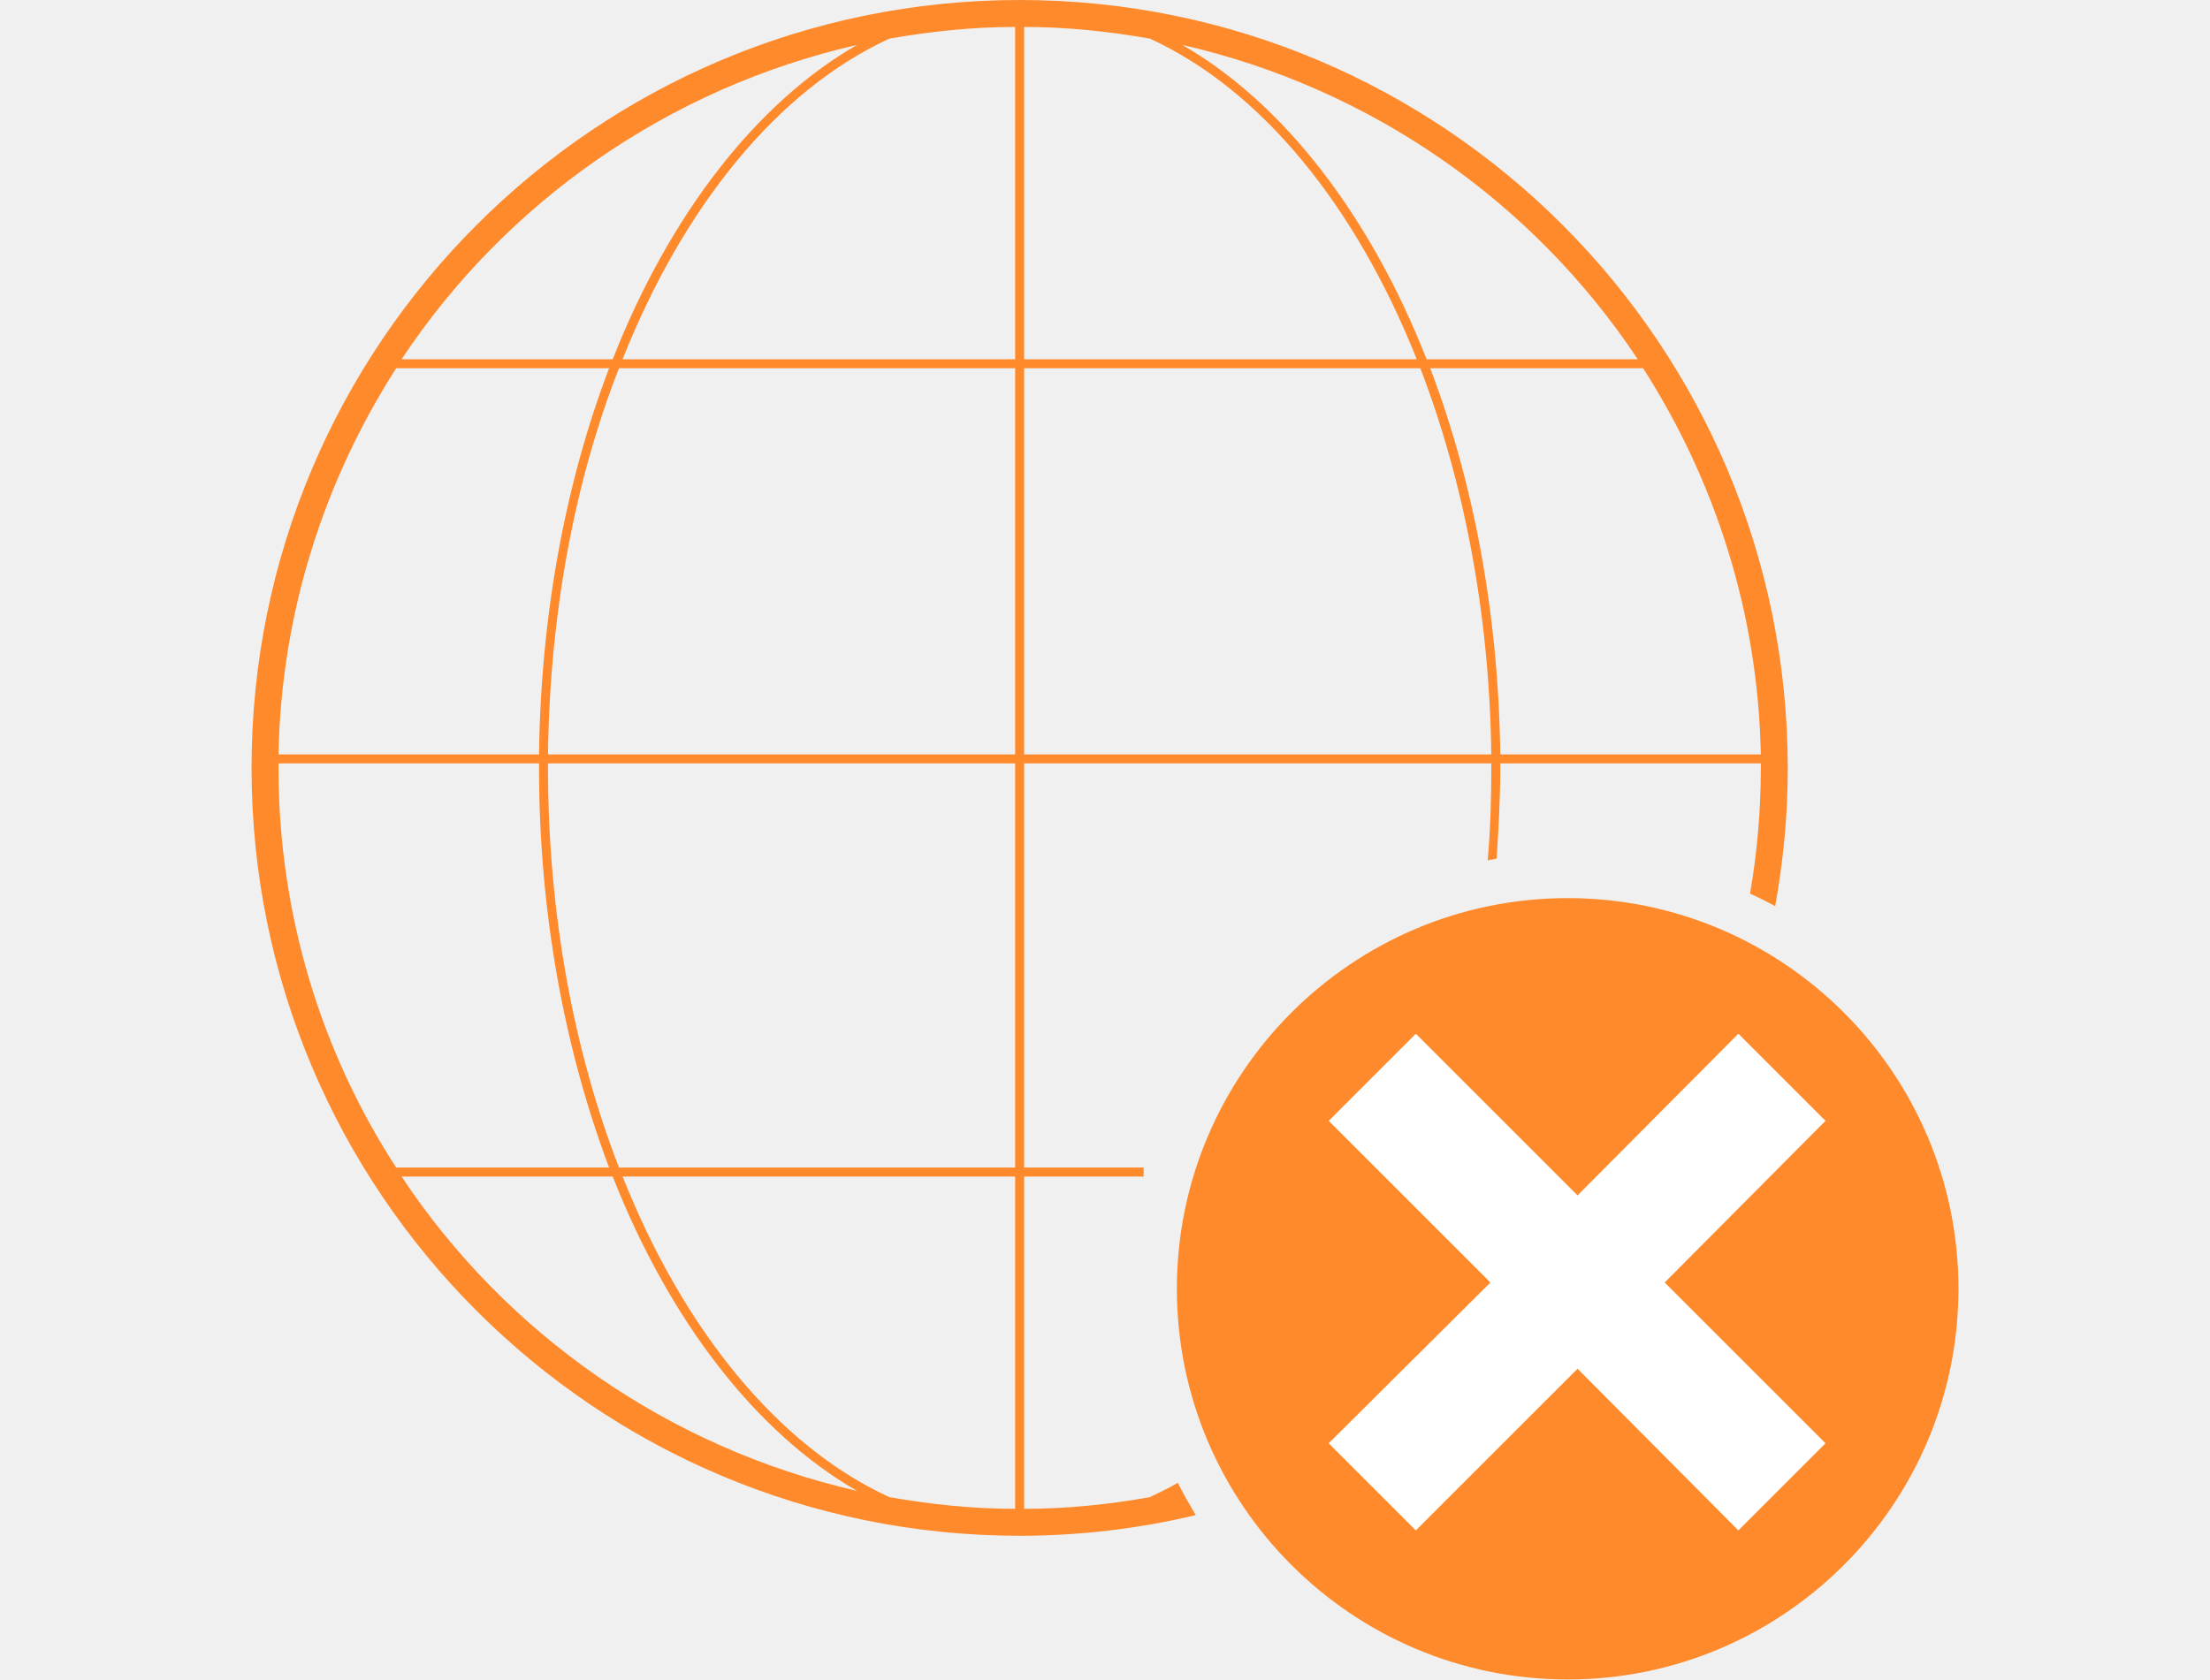
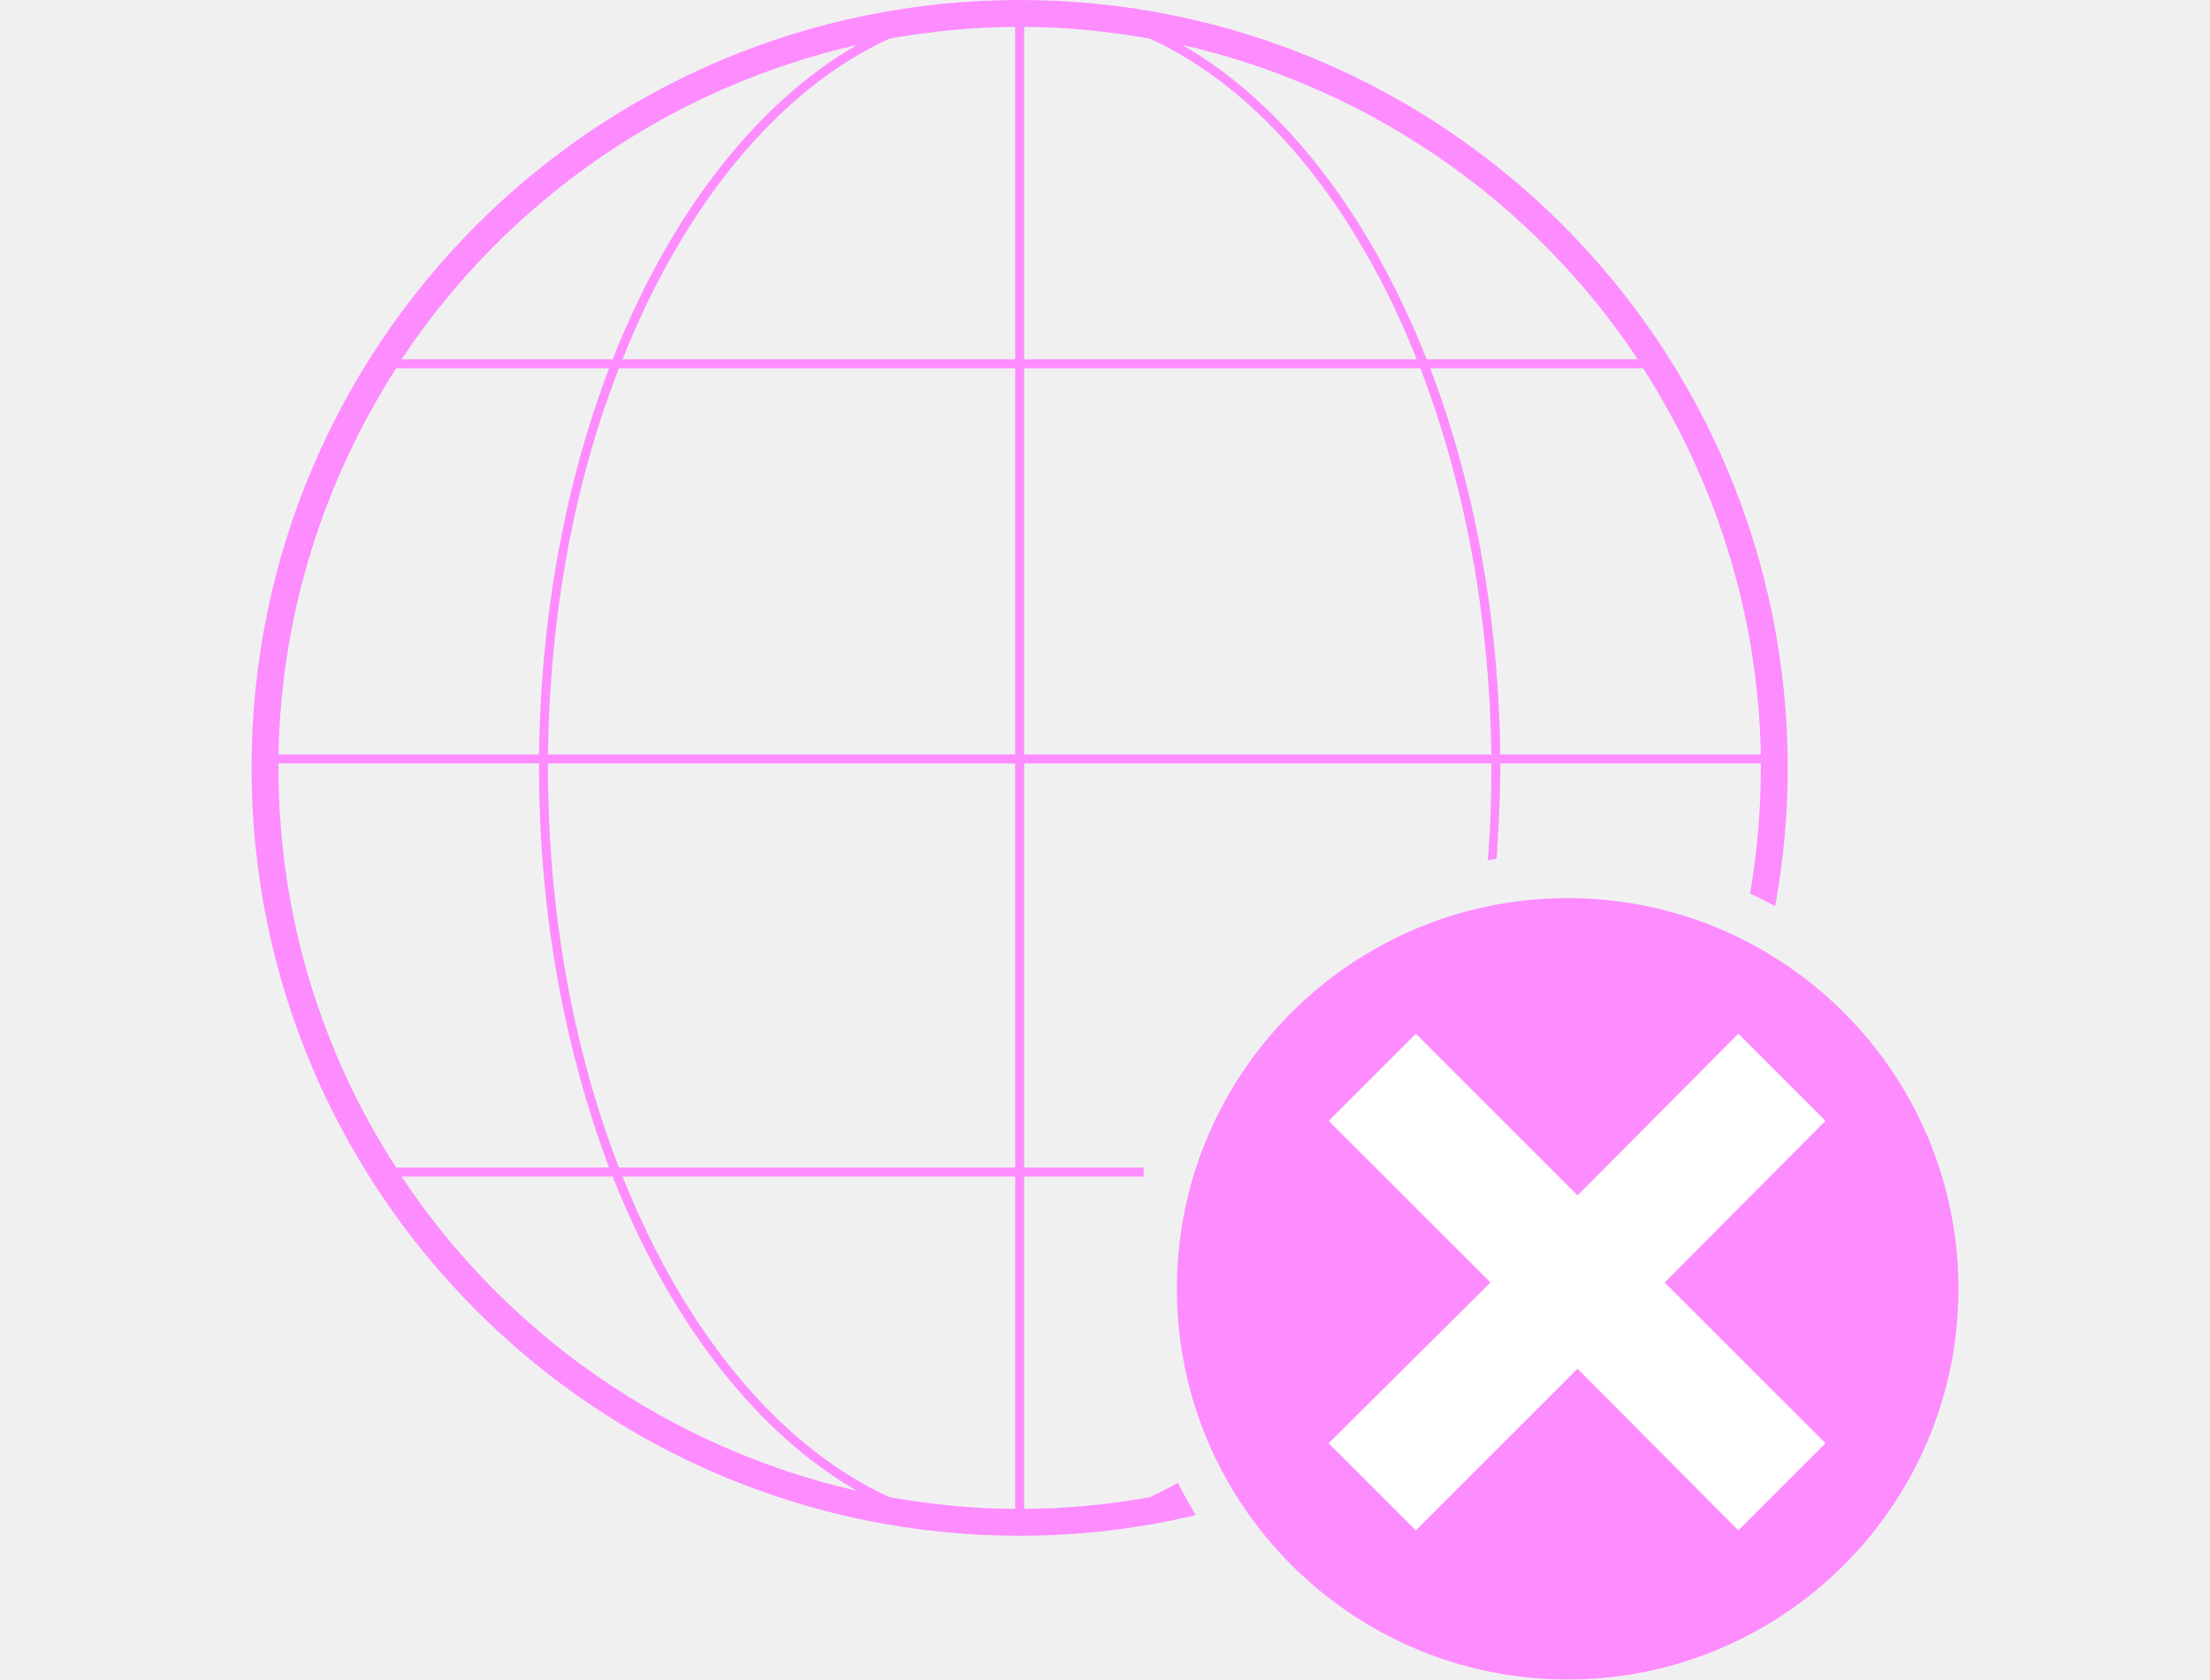
<svg xmlns="http://www.w3.org/2000/svg" version="1.1" id="Layer_3" x="0px" y="0px" viewBox="0 0 246 187" xml:space="preserve" width="246" height="187">
  <defs id="defs43" />
  <style type="text/css" id="style2">
	.st0{fill:none;}
- 	.st1{fill:#FE8A2C;}
+ 	.st1{fill:#fd8cff;}
	.st2{fill:#FFFFFF;}
</style>
  <g id="g34" transform="translate(28)">
    <path class="st0" d="m 130.8,40 h 23.5 C 142.7,22.5 124.7,9.8 103.6,5 c 11.3,6.5 20.9,19 27.2,35 z" id="path4" />
    <path class="st0" d="M 130.1,41 H 86 v 43 h 52 c -0.2,-15.8 -3.1,-30.5 -7.9,-43 z" id="path6" />
    <path class="st0" d="M 39.8,41 H 16.1 C 8.1,53.5 3.3,68.2 3,84 h 29 c 0.2,-15.7 3,-30.4 7.8,-43 z" id="path8" />
    <path class="st0" d="M 67.4,5 C 46.4,9.8 28.3,22.5 16.7,40 H 40.2 C 46.5,24 56.1,11.5 67.4,5 Z" id="path10" />
    <path class="st0" d="m 139,84 h 29 C 167.7,68.2 163,53.5 155,41 h -23.7 c 4.7,12.6 7.5,27.3 7.7,43 z" id="path12" />
    <path class="st0" d="M 138,85 H 86 v 45 h 13.3 v 1 H 86 v 37 c 4.8,0 9.4,-0.5 14,-1.3 1,-0.5 2.1,-1 3.1,-1.6 -3.2,-6.5 -5.1,-13.8 -5.1,-21.6 0,-23.7 17.1,-43.5 39.6,-47.7 0.3,-3.4 0.4,-6.8 0.4,-10.3 0,-0.2 0,-0.3 0,-0.5 z" id="path14" />
    <path class="st0" d="m 168,85 h -29 c 0,0.2 0,0.3 0,0.5 0,3.4 -0.1,6.8 -0.4,10.1 2.6,-0.4 5.2,-0.6 7.9,-0.6 7.3,0 14.1,1.6 20.3,4.5 0.8,-4.5 1.2,-9.2 1.2,-14 0,-0.2 0,-0.3 0,-0.5 z" id="path16" />
    <path class="st0" d="M 100,4.3 C 95.4,3.5 90.8,3 86,3 v 37 h 43.7 C 122.9,22.9 112.4,10 100,4.3 Z" id="path18" />
    <path class="st0" d="m 32,85.5 c 0,-0.2 0,-0.3 0,-0.5 H 3 c 0,0.2 0,0.3 0,0.5 0,16.4 4.8,31.7 13.1,44.5 H 39.8 C 34.9,117 32,101.8 32,85.5 Z" id="path20" />
    <path class="st0" d="M 41.3,40 H 85 V 3 C 80.2,3 75.6,3.5 71,4.3 58.6,10 48.1,22.9 41.3,40 Z" id="path22" />
    <path class="st0" d="M 33,84 H 85 V 41 H 40.9 C 36.1,53.5 33.2,68.2 33,84 Z" id="path24" />
    <path class="st0" d="m 33,85.5 c 0,16.3 2.9,31.6 7.9,44.5 H 85 V 85 H 33 c 0,0.2 0,0.3 0,0.5 z" id="path26" />
    <path class="st0" d="m 71,166.7 c 4.5,0.8 9.2,1.3 14,1.3 V 131 H 41.3 c 6.8,17.1 17.3,30 29.7,35.7 z" id="path28" />
    <path class="st0" d="M 40.2,131 H 16.7 c 11.6,17.5 29.6,30.2 50.7,35 -11.3,-6.5 -20.9,-19 -27.2,-35 z" id="path30" />
    <path class="st1" d="m 100,166.7 c -4.5,0.8 -9.2,1.3 -14,1.3 v -37 h 13.3 v -1 H 86 V 85 h 52 c 0,0.2 0,0.3 0,0.5 0,3.5 -0.1,6.9 -0.4,10.3 0.3,-0.1 0.7,-0.1 1,-0.2 0.2,-3.3 0.4,-6.7 0.4,-10.1 0,-0.2 0,-0.3 0,-0.5 h 29 c 0,0.2 0,0.3 0,0.5 0,4.8 -0.4,9.4 -1.2,14 0.9,0.4 1.9,0.9 2.8,1.4 0.9,-5 1.4,-10.1 1.4,-15.3 C 171,38.3 132.7,0 85.5,0 38.3,0 0,38.3 0,85.5 0,132.7 38.3,171 85.5,171 c 6.7,0 13.3,-0.8 19.6,-2.3 -0.7,-1.2 -1.4,-2.4 -2,-3.6 -1,0.6 -2.1,1.1 -3.1,1.6 z M 168,84 h -29 c -0.2,-15.7 -3,-30.4 -7.8,-43 h 23.7 c 8,12.5 12.8,27.2 13.1,43 z M 154.3,40 H 130.8 C 124.5,24 114.9,11.5 103.6,5 c 21,4.8 39.1,17.5 50.7,35 z M 86,3 c 4.8,0 9.4,0.5 14,1.3 12.4,5.7 22.9,18.6 29.7,35.7 H 86 Z m 0,38 h 44.1 c 4.8,12.5 7.7,27.2 7.9,43 H 86 Z M 67.4,5 C 56.1,11.5 46.5,24 40.2,40 H 16.7 C 28.3,22.5 46.4,9.8 67.4,5 Z M 16.1,41 H 39.8 C 35,53.6 32.2,68.3 32,84 H 3 C 3.3,68.2 8.1,53.5 16.1,41 Z M 3,85.5 C 3,85.3 3,85.2 3,85 h 29 c 0,0.2 0,0.3 0,0.5 0,16.3 2.9,31.5 7.8,44.5 H 16.1 C 7.8,117.2 3,101.9 3,85.5 Z M 16.7,131 h 23.5 c 6.3,16 15.9,28.5 27.2,35 -21,-4.8 -39.1,-17.5 -50.7,-35 z M 85,168 c -4.8,0 -9.4,-0.5 -14,-1.3 C 58.6,161 48.1,148.1 41.3,131 H 85 Z m 0,-38 H 40.9 C 35.9,117.1 33,101.8 33,85.5 33,85.3 33,85.2 33,85 H 85 Z M 85,84 H 33 C 33.2,68.2 36,53.5 40.9,41 H 85 Z M 85,40 H 41.3 C 48.1,22.9 58.6,10 71,4.3 75.6,3.5 80.2,3 85,3 Z" id="path32" />
  </g>
  <path class="st1" d="m 218,143.5 c 0,24 -19.5,43.5 -43.5,43.5 -24,0 -43.5,-19.5 -43.5,-43.5 0,-24 19.5,-43.5 43.5,-43.5 24,0 43.5,19.5 43.5,43.5 z" id="path36" />
  <polygon class="st2" points="137.9,142.8 119.9,160.7 129.6,170.4 147.6,152.4 165.5,170.4 175.2,160.7 157.3,142.8 175.2,124.8 165.5,115.1 147.6,133.1 129.6,115.1 119.9,124.8 " id="polygon38" transform="translate(28)" />
</svg>
